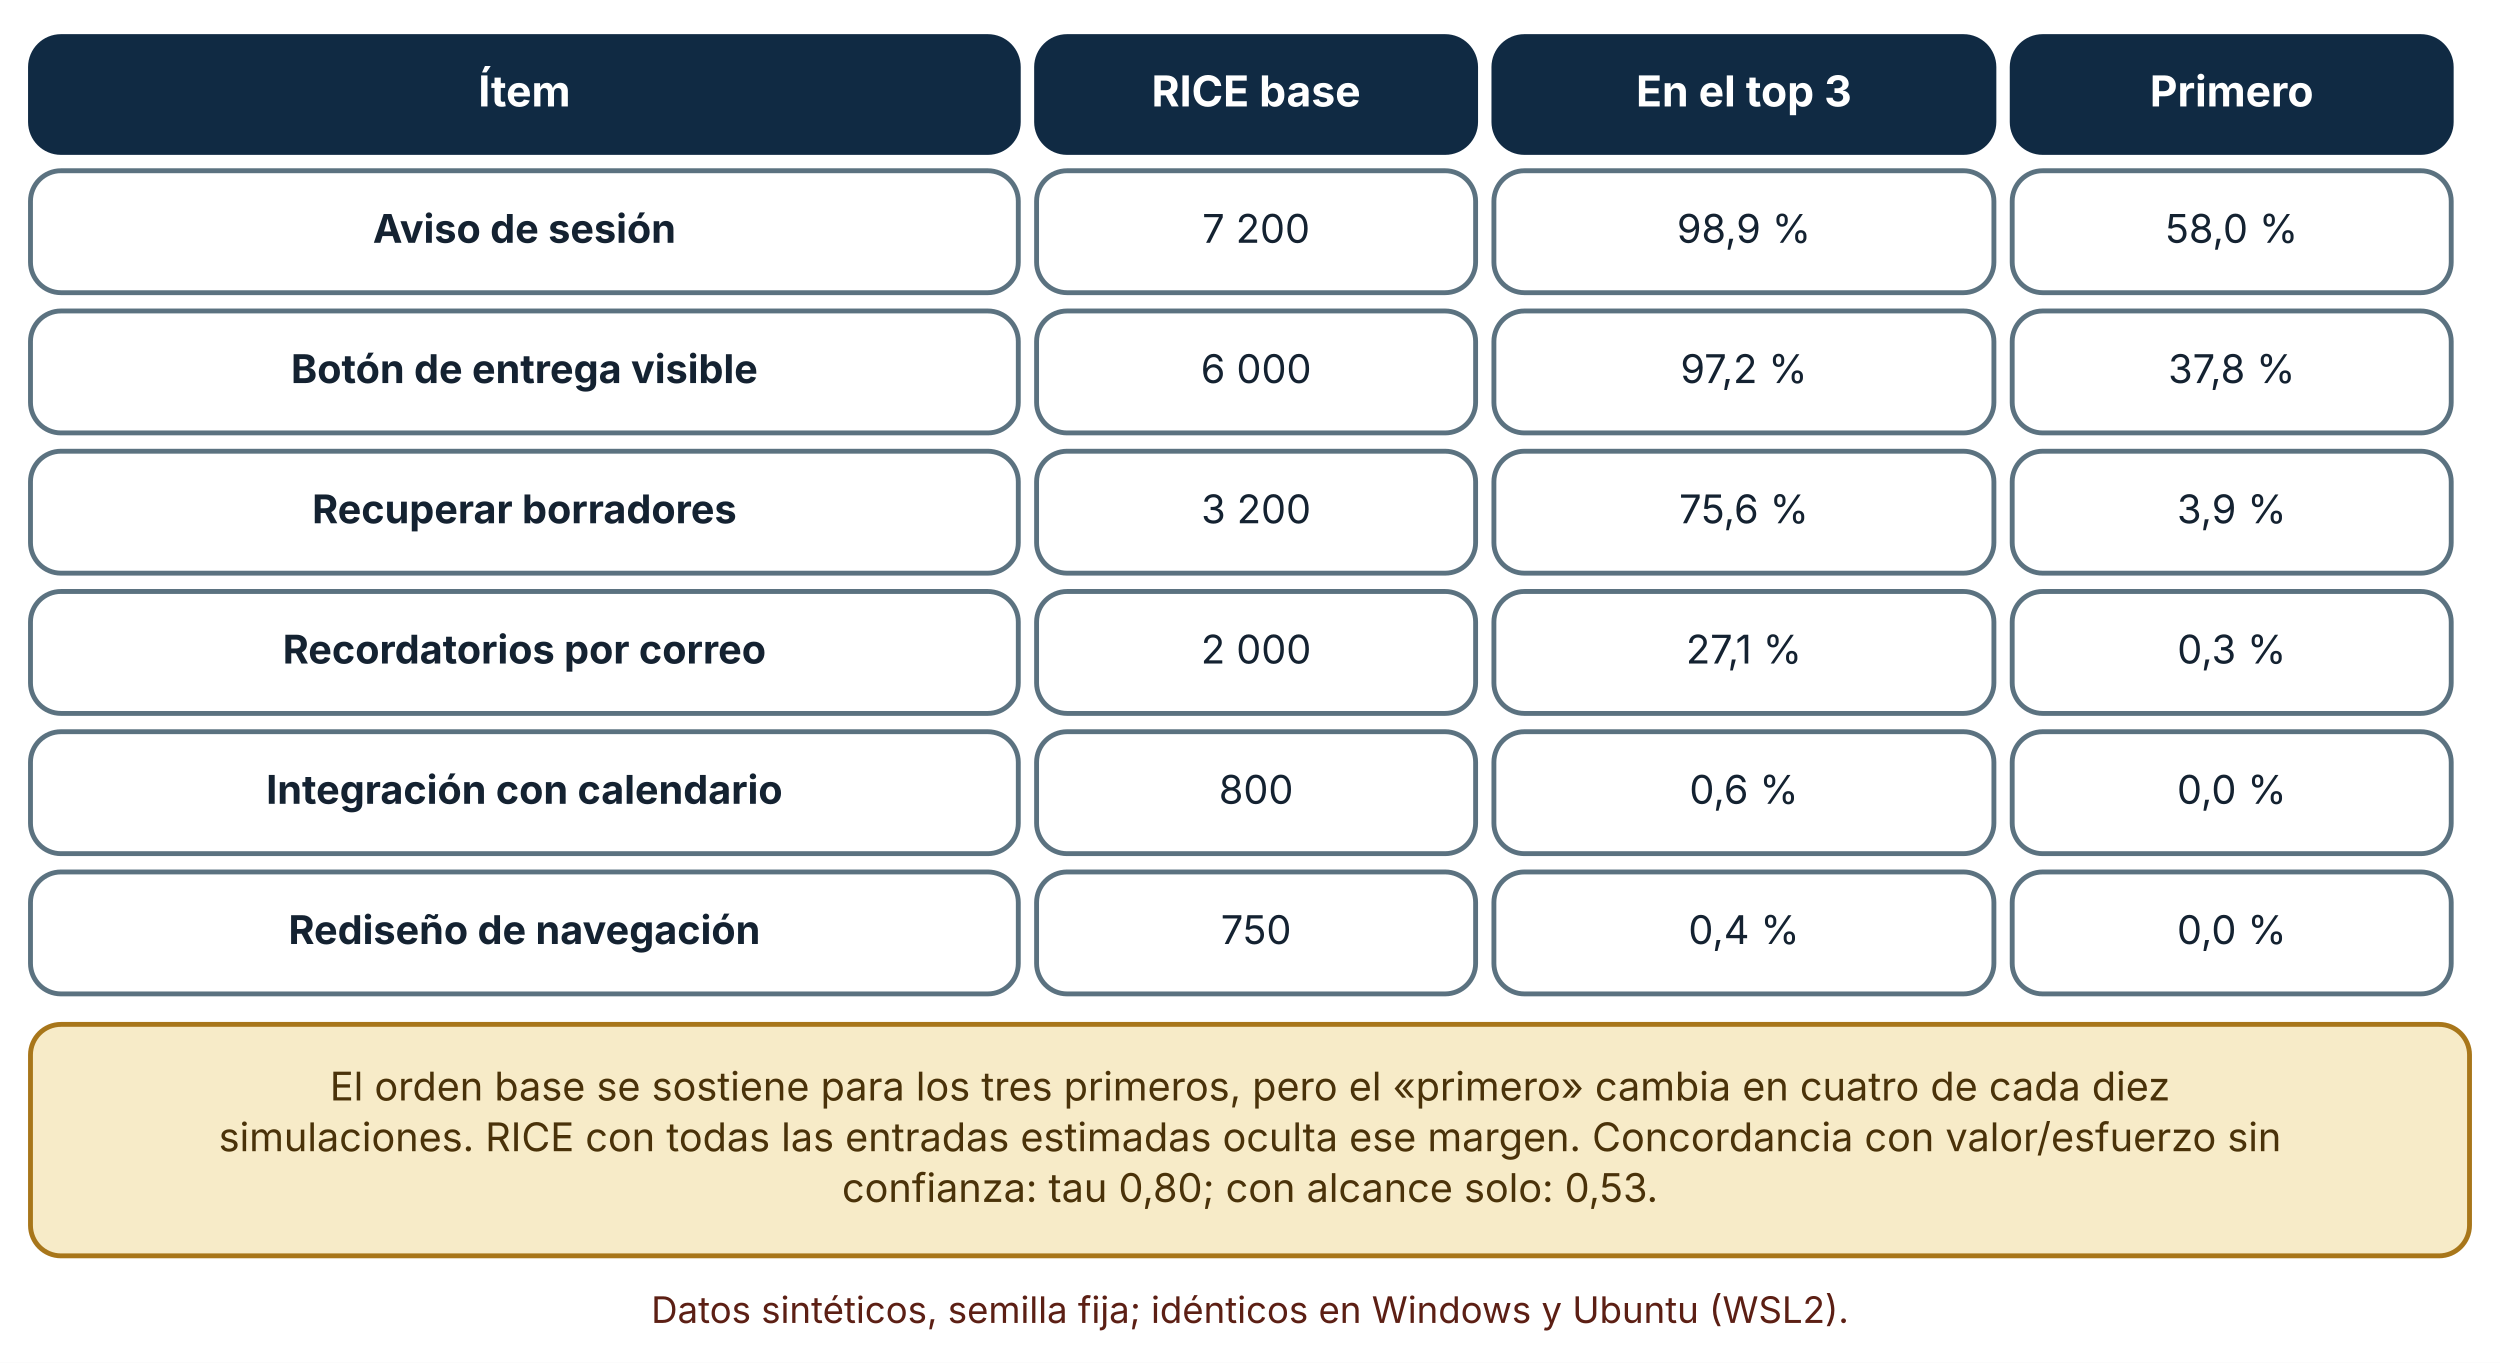
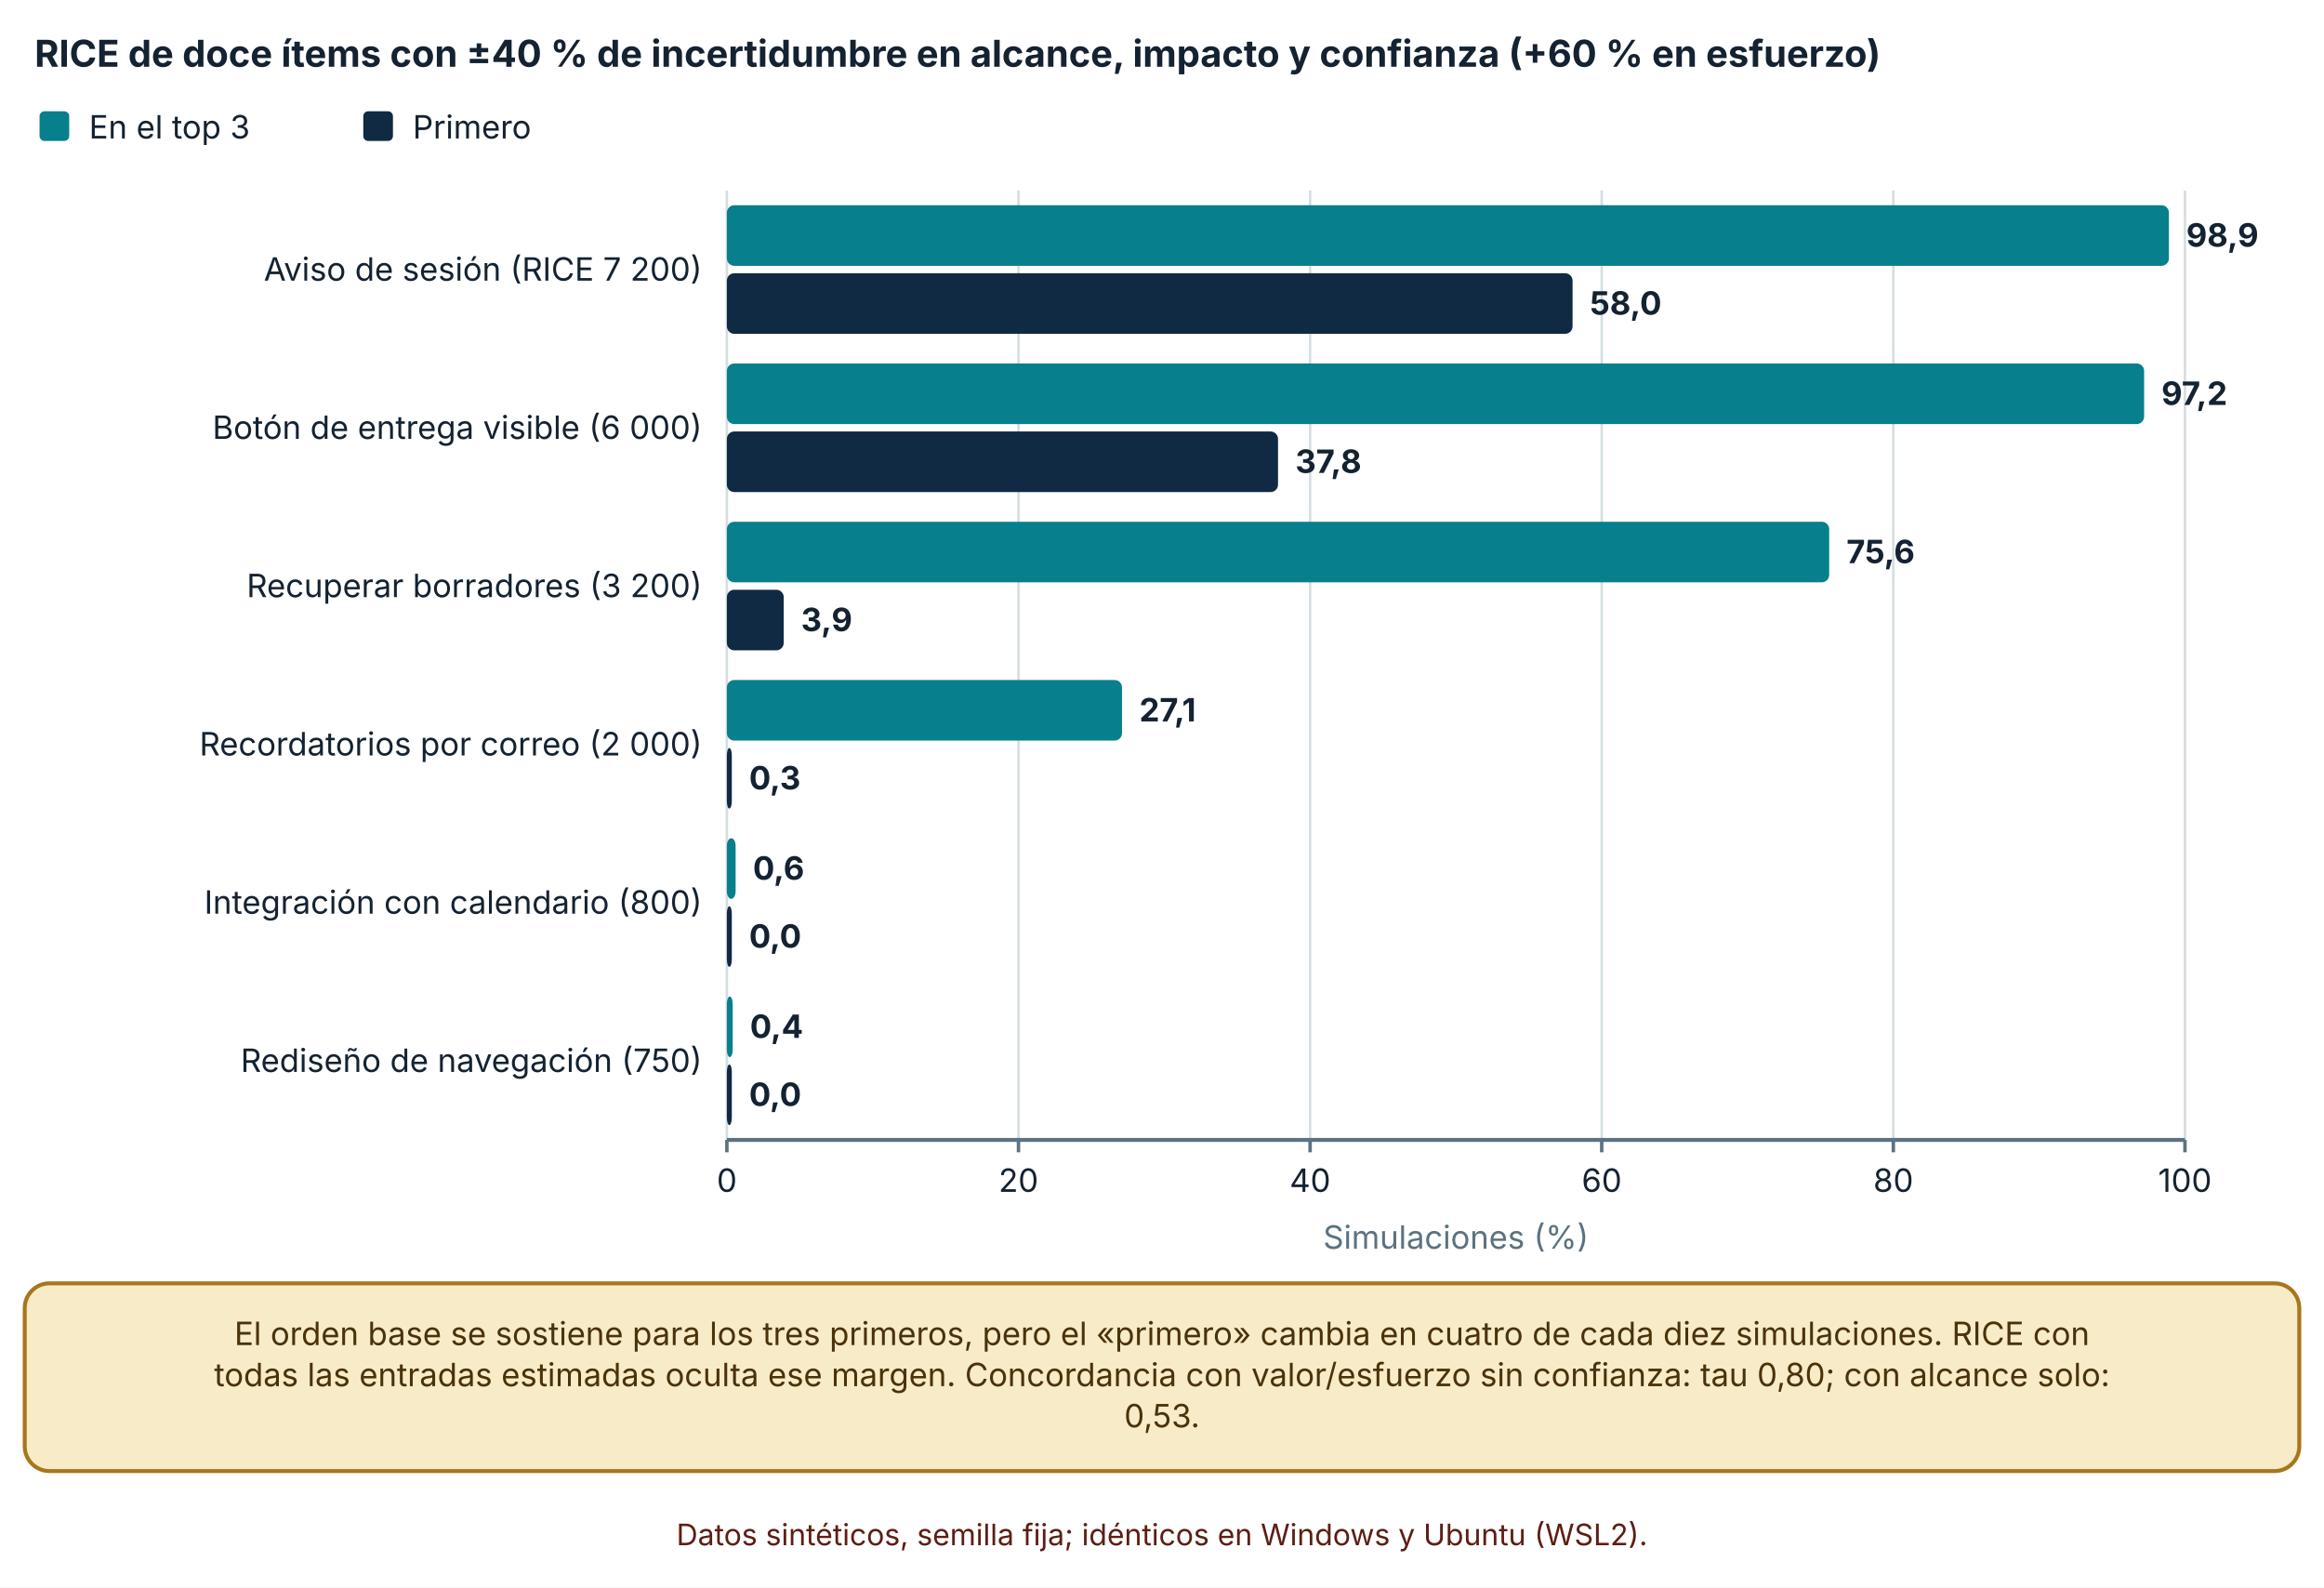
- <svg xmlns="http://www.w3.org/2000/svg" viewBox="0 0 820 447" width="820" height="447" role="img" aria-labelledby="t d" font-family="Inter, 'Segoe UI', system-ui, -apple-system, sans-serif">
+ <svg xmlns="http://www.w3.org/2000/svg" viewBox="0 0 940 642" width="940" height="642" role="img" aria-labelledby="t d" font-family="Inter, 'Segoe UI', system-ui, -apple-system, sans-serif">
  <defs>
    <marker id="arrow" viewBox="0 0 10 10" refX="9" refY="5" markerWidth="8" markerHeight="8" orient="auto-start-reverse">
      <path d="M0,0 L10,5 L0,10 z" fill="#32505f" />
    </marker>
    <marker id="arrow-coral" viewBox="0 0 10 10" refX="9" refY="5" markerWidth="8" markerHeight="8" orient="auto-start-reverse">
      <path d="M0,0 L10,5 L0,10 z" fill="#c0432f" />
    </marker>
  </defs>
-   <rect width="820" height="447" fill="#ffffff" />
-   <rect x="10" y="12" width="324" height="38" rx="10" fill="#102a43" stroke="#102a43" stroke-width="1.6" />
-   <text x="172" y="34.92" font-size="14" text-anchor="middle" font-weight="700" fill="#ffffff">
-     <tspan x="172" dy="0">Ítem</tspan>
+   <rect width="940" height="642" fill="#ffffff" />
+   <text x="14" y="27" font-size="15" text-anchor="start" font-weight="700" fill="#142231">
+     <tspan x="14" dy="0">RICE de doce ítems con ±40 % de incertidumbre en alcance, impacto y confianza (+60 % en esfuerzo)</tspan>
  </text>
-   <rect x="340" y="12" width="144" height="38" rx="10" fill="#102a43" stroke="#102a43" stroke-width="1.6" />
-   <text x="412" y="34.92" font-size="14" text-anchor="middle" font-weight="700" fill="#ffffff">
-     <tspan x="412" dy="0">RICE base</tspan>
+   <rect x="16" y="45" width="12" height="12" rx="2" fill="#087f8c" />
+   <text x="36" y="56" font-size="13" text-anchor="start" font-weight="400" fill="#142231">
+     <tspan x="36" dy="0">En el top 3</tspan>
  </text>
-   <rect x="490" y="12" width="164" height="38" rx="10" fill="#102a43" stroke="#102a43" stroke-width="1.6" />
-   <text x="572" y="34.92" font-size="14" text-anchor="middle" font-weight="700" fill="#ffffff">
-     <tspan x="572" dy="0">En el top 3</tspan>
+   <rect x="146.94" y="45" width="12" height="12" rx="2" fill="#102a43" />
+   <text x="166.94" y="56" font-size="13" text-anchor="start" font-weight="400" fill="#142231">
+     <tspan x="166.94" dy="0">Primero</tspan>
  </text>
-   <rect x="660" y="12" width="144" height="38" rx="10" fill="#102a43" stroke="#102a43" stroke-width="1.6" />
-   <text x="732" y="34.92" font-size="14" text-anchor="middle" font-weight="700" fill="#ffffff">
-     <tspan x="732" dy="0">Primero</tspan>
+   <line x1="294" y1="77" x2="294" y2="461" stroke="#d5dde1" stroke-width="1" />
+   <line x1="294" y1="461" x2="294" y2="466" stroke="#5b7280" stroke-width="1.4" />
+   <text x="294" y="482" font-size="13" text-anchor="middle" font-weight="400" fill="#142231">
+     <tspan x="294" dy="0">0</tspan>
  </text>
-   <rect x="10" y="56" width="324" height="40" rx="10" fill="#ffffff" stroke="#5b7280" stroke-width="1.6" />
-   <text x="172" y="79.64" font-size="13" text-anchor="middle" font-weight="700" fill="#142231">
-     <tspan x="172" dy="0">Aviso de sesión</tspan>
+   <line x1="411.952" y1="77" x2="411.952" y2="461" stroke="#d5dde1" stroke-width="1" />
+   <line x1="411.952" y1="461" x2="411.952" y2="466" stroke="#5b7280" stroke-width="1.4" />
+   <text x="411.952" y="482" font-size="13" text-anchor="middle" font-weight="400" fill="#142231">
+     <tspan x="411.952" dy="0">20</tspan>
  </text>
-   <rect x="340" y="56" width="144" height="40" rx="10" fill="#ffffff" stroke="#5b7280" stroke-width="1.6" />
-   <text x="412" y="79.64" font-size="13" text-anchor="middle" font-weight="400" fill="#142231">
-     <tspan x="412" dy="0">7 200</tspan>
+   <line x1="529.904" y1="77" x2="529.904" y2="461" stroke="#d5dde1" stroke-width="1" />
+   <line x1="529.904" y1="461" x2="529.904" y2="466" stroke="#5b7280" stroke-width="1.4" />
+   <text x="529.904" y="482" font-size="13" text-anchor="middle" font-weight="400" fill="#142231">
+     <tspan x="529.904" dy="0">40</tspan>
  </text>
-   <rect x="490" y="56" width="164" height="40" rx="10" fill="#ffffff" stroke="#5b7280" stroke-width="1.6" />
-   <text x="572" y="79.64" font-size="13" text-anchor="middle" font-weight="400" fill="#142231">
-     <tspan x="572" dy="0">98,9 %</tspan>
+   <line x1="647.856" y1="77" x2="647.856" y2="461" stroke="#d5dde1" stroke-width="1" />
+   <line x1="647.856" y1="461" x2="647.856" y2="466" stroke="#5b7280" stroke-width="1.4" />
+   <text x="647.856" y="482" font-size="13" text-anchor="middle" font-weight="400" fill="#142231">
+     <tspan x="647.856" dy="0">60</tspan>
  </text>
-   <rect x="660" y="56" width="144" height="40" rx="10" fill="#ffffff" stroke="#5b7280" stroke-width="1.6" />
-   <text x="732" y="79.64" font-size="13" text-anchor="middle" font-weight="400" fill="#142231">
-     <tspan x="732" dy="0">58,0 %</tspan>
+   <line x1="765.808" y1="77" x2="765.808" y2="461" stroke="#d5dde1" stroke-width="1" />
+   <line x1="765.808" y1="461" x2="765.808" y2="466" stroke="#5b7280" stroke-width="1.4" />
+   <text x="765.808" y="482" font-size="13" text-anchor="middle" font-weight="400" fill="#142231">
+     <tspan x="765.808" dy="0">80</tspan>
  </text>
-   <rect x="10" y="102" width="324" height="40" rx="10" fill="#ffffff" stroke="#5b7280" stroke-width="1.6" />
-   <text x="172" y="125.64" font-size="13" text-anchor="middle" font-weight="700" fill="#142231">
-     <tspan x="172" dy="0">Botón de entrega visible</tspan>
+   <line x1="883.76" y1="77" x2="883.76" y2="461" stroke="#d5dde1" stroke-width="1" />
+   <line x1="883.76" y1="461" x2="883.76" y2="466" stroke="#5b7280" stroke-width="1.4" />
+   <text x="883.76" y="482" font-size="13" text-anchor="middle" font-weight="400" fill="#142231">
+     <tspan x="883.76" dy="0">100</tspan>
  </text>
-   <rect x="340" y="102" width="144" height="40" rx="10" fill="#ffffff" stroke="#5b7280" stroke-width="1.6" />
-   <text x="412" y="125.64" font-size="13" text-anchor="middle" font-weight="400" fill="#142231">
-     <tspan x="412" dy="0">6 000</tspan>
+   <line x1="294" y1="461" x2="883.76" y2="461" stroke="#5b7280" stroke-width="1.6" />
+   <text x="284" y="113.5" font-size="13" text-anchor="end" font-weight="400" fill="#142231">
+     <tspan x="284" dy="0">Aviso de sesión (RICE 7 200)</tspan>
  </text>
-   <rect x="490" y="102" width="164" height="40" rx="10" fill="#ffffff" stroke="#5b7280" stroke-width="1.6" />
-   <text x="572" y="125.64" font-size="13" text-anchor="middle" font-weight="400" fill="#142231">
-     <tspan x="572" dy="0">97,2 %</tspan>
+   <text x="284" y="177.5" font-size="13" text-anchor="end" font-weight="400" fill="#142231">
+     <tspan x="284" dy="0">Botón de entrega visible (6 000)</tspan>
  </text>
-   <rect x="660" y="102" width="144" height="40" rx="10" fill="#ffffff" stroke="#5b7280" stroke-width="1.6" />
-   <text x="732" y="125.64" font-size="13" text-anchor="middle" font-weight="400" fill="#142231">
-     <tspan x="732" dy="0">37,8 %</tspan>
+   <text x="284" y="241.5" font-size="13" text-anchor="end" font-weight="400" fill="#142231">
+     <tspan x="284" dy="0">Recuperar borradores (3 200)</tspan>
  </text>
-   <rect x="10" y="148" width="324" height="40" rx="10" fill="#ffffff" stroke="#5b7280" stroke-width="1.6" />
-   <text x="172" y="171.64" font-size="13" text-anchor="middle" font-weight="700" fill="#142231">
-     <tspan x="172" dy="0">Recuperar borradores</tspan>
+   <text x="284" y="305.5" font-size="13" text-anchor="end" font-weight="400" fill="#142231">
+     <tspan x="284" dy="0">Recordatorios por correo (2 000)</tspan>
  </text>
-   <rect x="340" y="148" width="144" height="40" rx="10" fill="#ffffff" stroke="#5b7280" stroke-width="1.6" />
-   <text x="412" y="171.64" font-size="13" text-anchor="middle" font-weight="400" fill="#142231">
-     <tspan x="412" dy="0">3 200</tspan>
+   <text x="284" y="369.5" font-size="13" text-anchor="end" font-weight="400" fill="#142231">
+     <tspan x="284" dy="0">Integración con calendario (800)</tspan>
  </text>
-   <rect x="490" y="148" width="164" height="40" rx="10" fill="#ffffff" stroke="#5b7280" stroke-width="1.6" />
-   <text x="572" y="171.64" font-size="13" text-anchor="middle" font-weight="400" fill="#142231">
-     <tspan x="572" dy="0">75,6 %</tspan>
+   <text x="284" y="433.5" font-size="13" text-anchor="end" font-weight="400" fill="#142231">
+     <tspan x="284" dy="0">Rediseño de navegación (750)</tspan>
  </text>
-   <rect x="660" y="148" width="144" height="40" rx="10" fill="#ffffff" stroke="#5b7280" stroke-width="1.6" />
-   <text x="732" y="171.64" font-size="13" text-anchor="middle" font-weight="400" fill="#142231">
-     <tspan x="732" dy="0">3,9 %</tspan>
+   <rect x="294" y="83" width="583.273" height="24.5" rx="3" fill="#087f8c" />
+   <text x="884.273" y="99.75" font-size="13" text-anchor="start" font-weight="700" fill="#142231">
+     <tspan x="884.273" dy="0">98,9</tspan>
  </text>
-   <rect x="10" y="194" width="324" height="40" rx="10" fill="#ffffff" stroke="#5b7280" stroke-width="1.6" />
-   <text x="172" y="217.64" font-size="13" text-anchor="middle" font-weight="700" fill="#142231">
-     <tspan x="172" dy="0">Recordatorios por correo</tspan>
+   <rect x="294" y="110.5" width="342.061" height="24.5" rx="3" fill="#102a43" />
+   <text x="643.061" y="127.25" font-size="13" text-anchor="start" font-weight="700" fill="#142231">
+     <tspan x="643.061" dy="0">58,0</tspan>
  </text>
-   <rect x="340" y="194" width="144" height="40" rx="10" fill="#ffffff" stroke="#5b7280" stroke-width="1.6" />
-   <text x="412" y="217.64" font-size="13" text-anchor="middle" font-weight="400" fill="#142231">
-     <tspan x="412" dy="0">2 000</tspan>
+   <rect x="294" y="147" width="573.247" height="24.5" rx="3" fill="#087f8c" />
+   <text x="874.247" y="163.75" font-size="13" text-anchor="start" font-weight="700" fill="#142231">
+     <tspan x="874.247" dy="0">97,2</tspan>
  </text>
-   <rect x="490" y="194" width="164" height="40" rx="10" fill="#ffffff" stroke="#5b7280" stroke-width="1.6" />
-   <text x="572" y="217.64" font-size="13" text-anchor="middle" font-weight="400" fill="#142231">
-     <tspan x="572" dy="0">27,1 %</tspan>
+   <rect x="294" y="174.5" width="222.929" height="24.5" rx="3" fill="#102a43" />
+   <text x="523.929" y="191.25" font-size="13" text-anchor="start" font-weight="700" fill="#142231">
+     <tspan x="523.929" dy="0">37,8</tspan>
  </text>
-   <rect x="660" y="194" width="144" height="40" rx="10" fill="#ffffff" stroke="#5b7280" stroke-width="1.6" />
-   <text x="732" y="217.64" font-size="13" text-anchor="middle" font-weight="400" fill="#142231">
-     <tspan x="732" dy="0">0,3 %</tspan>
+   <rect x="294" y="211" width="445.859" height="24.5" rx="3" fill="#087f8c" />
+   <text x="746.859" y="227.75" font-size="13" text-anchor="start" font-weight="700" fill="#142231">
+     <tspan x="746.859" dy="0">75,6</tspan>
  </text>
-   <rect x="10" y="240" width="324" height="40" rx="10" fill="#ffffff" stroke="#5b7280" stroke-width="1.6" />
-   <text x="172" y="263.64" font-size="13" text-anchor="middle" font-weight="700" fill="#142231">
-     <tspan x="172" dy="0">Integración con calendario</tspan>
+   <rect x="294" y="238.5" width="23.001" height="24.5" rx="3" fill="#102a43" />
+   <text x="324.001" y="255.25" font-size="13" text-anchor="start" font-weight="700" fill="#142231">
+     <tspan x="324.001" dy="0">3,9</tspan>
  </text>
-   <rect x="340" y="240" width="144" height="40" rx="10" fill="#ffffff" stroke="#5b7280" stroke-width="1.6" />
-   <text x="412" y="263.64" font-size="13" text-anchor="middle" font-weight="400" fill="#142231">
-     <tspan x="412" dy="0">800</tspan>
+   <rect x="294" y="275" width="159.825" height="24.5" rx="3" fill="#087f8c" />
+   <text x="460.825" y="291.75" font-size="13" text-anchor="start" font-weight="700" fill="#142231">
+     <tspan x="460.825" dy="0">27,1</tspan>
  </text>
-   <rect x="490" y="240" width="164" height="40" rx="10" fill="#ffffff" stroke="#5b7280" stroke-width="1.6" />
-   <text x="572" y="263.64" font-size="13" text-anchor="middle" font-weight="400" fill="#142231">
-     <tspan x="572" dy="0">0,6 %</tspan>
+   <rect x="294" y="302.5" width="2" height="24.5" rx="3" fill="#102a43" />
+   <text x="303" y="319.25" font-size="13" text-anchor="start" font-weight="700" fill="#142231">
+     <tspan x="303" dy="0">0,3</tspan>
  </text>
-   <rect x="660" y="240" width="144" height="40" rx="10" fill="#ffffff" stroke="#5b7280" stroke-width="1.6" />
-   <text x="732" y="263.64" font-size="13" text-anchor="middle" font-weight="400" fill="#142231">
-     <tspan x="732" dy="0">0,0 %</tspan>
+   <rect x="294" y="339" width="3.539" height="24.5" rx="3" fill="#087f8c" />
+   <text x="304.539" y="355.75" font-size="13" text-anchor="start" font-weight="700" fill="#142231">
+     <tspan x="304.539" dy="0">0,6</tspan>
  </text>
-   <rect x="10" y="286" width="324" height="40" rx="10" fill="#ffffff" stroke="#5b7280" stroke-width="1.6" />
-   <text x="172" y="309.64" font-size="13" text-anchor="middle" font-weight="700" fill="#142231">
-     <tspan x="172" dy="0">Rediseño de navegación</tspan>
+   <rect x="294" y="366.5" width="2" height="24.5" rx="3" fill="#102a43" />
+   <text x="303" y="383.25" font-size="13" text-anchor="start" font-weight="700" fill="#142231">
+     <tspan x="303" dy="0">0,0</tspan>
  </text>
-   <rect x="340" y="286" width="144" height="40" rx="10" fill="#ffffff" stroke="#5b7280" stroke-width="1.6" />
-   <text x="412" y="309.64" font-size="13" text-anchor="middle" font-weight="400" fill="#142231">
-     <tspan x="412" dy="0">750</tspan>
+   <rect x="294" y="403" width="2.359" height="24.5" rx="3" fill="#087f8c" />
+   <text x="303.359" y="419.75" font-size="13" text-anchor="start" font-weight="700" fill="#142231">
+     <tspan x="303.359" dy="0">0,4</tspan>
  </text>
-   <rect x="490" y="286" width="164" height="40" rx="10" fill="#ffffff" stroke="#5b7280" stroke-width="1.6" />
-   <text x="572" y="309.64" font-size="13" text-anchor="middle" font-weight="400" fill="#142231">
-     <tspan x="572" dy="0">0,4 %</tspan>
+   <rect x="294" y="430.5" width="2" height="24.5" rx="3" fill="#102a43" />
+   <text x="303" y="447.25" font-size="13" text-anchor="start" font-weight="700" fill="#142231">
+     <tspan x="303" dy="0">0,0</tspan>
  </text>
-   <rect x="660" y="286" width="144" height="40" rx="10" fill="#ffffff" stroke="#5b7280" stroke-width="1.6" />
-   <text x="732" y="309.64" font-size="13" text-anchor="middle" font-weight="400" fill="#142231">
-     <tspan x="732" dy="0">0,0 %</tspan>
+   <text x="588.88" y="505" font-size="13" text-anchor="middle" font-weight="400" fill="#5b7280">
+     <tspan x="588.88" dy="0">Simulaciones (%)</tspan>
  </text>
-   <rect x="10" y="336" width="800" height="75.92" rx="10" fill="#f7ebc8" stroke="#a8761a" stroke-width="1.6" />
-   <text x="410" y="360.96" font-size="13" text-anchor="middle" font-weight="400" fill="#4a3209">
-     <tspan x="410" dy="0">El orden base se sostiene para los tres primeros, pero el «primero» cambia en cuatro de cada diez</tspan>
+   <rect x="10" y="519" width="920" height="75.92" rx="10" fill="#f7ebc8" stroke="#a8761a" stroke-width="1.6" />
+   <text x="470" y="543.96" font-size="13" text-anchor="middle" font-weight="400" fill="#4a3209">
+     <tspan x="470" dy="0">El orden base se sostiene para los tres primeros, pero el «primero» cambia en cuatro de cada diez simulaciones. RICE con</tspan>
  </text>
-   <text x="410" y="377.6" font-size="13" text-anchor="middle" font-weight="400" fill="#4a3209">
-     <tspan x="410" dy="0">simulaciones. RICE con todas las entradas estimadas oculta ese margen. Concordancia con valor/esfuerzo sin</tspan>
+   <text x="470" y="560.6" font-size="13" text-anchor="middle" font-weight="400" fill="#4a3209">
+     <tspan x="470" dy="0">todas las entradas estimadas oculta ese margen. Concordancia con valor/esfuerzo sin confianza: tau 0,80; con alcance solo:</tspan>
  </text>
-   <text x="410" y="394.24" font-size="13" text-anchor="middle" font-weight="400" fill="#4a3209">
-     <tspan x="410" dy="0">confianza: tau 0,80; con alcance solo: 0,53.</tspan>
+   <text x="470" y="577.24" font-size="13" text-anchor="middle" font-weight="400" fill="#4a3209">
+     <tspan x="470" dy="0">0,53.</tspan>
  </text>
-   <text x="410" y="433.92" font-size="12" text-anchor="middle" font-weight="400" fill="#5c1f14">
-     <tspan x="410" dy="0">Datos sintéticos, semilla fija; idénticos en Windows y Ubuntu (WSL2).</tspan>
+   <text x="470" y="624.92" font-size="12" text-anchor="middle" font-weight="400" fill="#5c1f14">
+     <tspan x="470" dy="0">Datos sintéticos, semilla fija; idénticos en Windows y Ubuntu (WSL2).</tspan>
  </text>
</svg>
